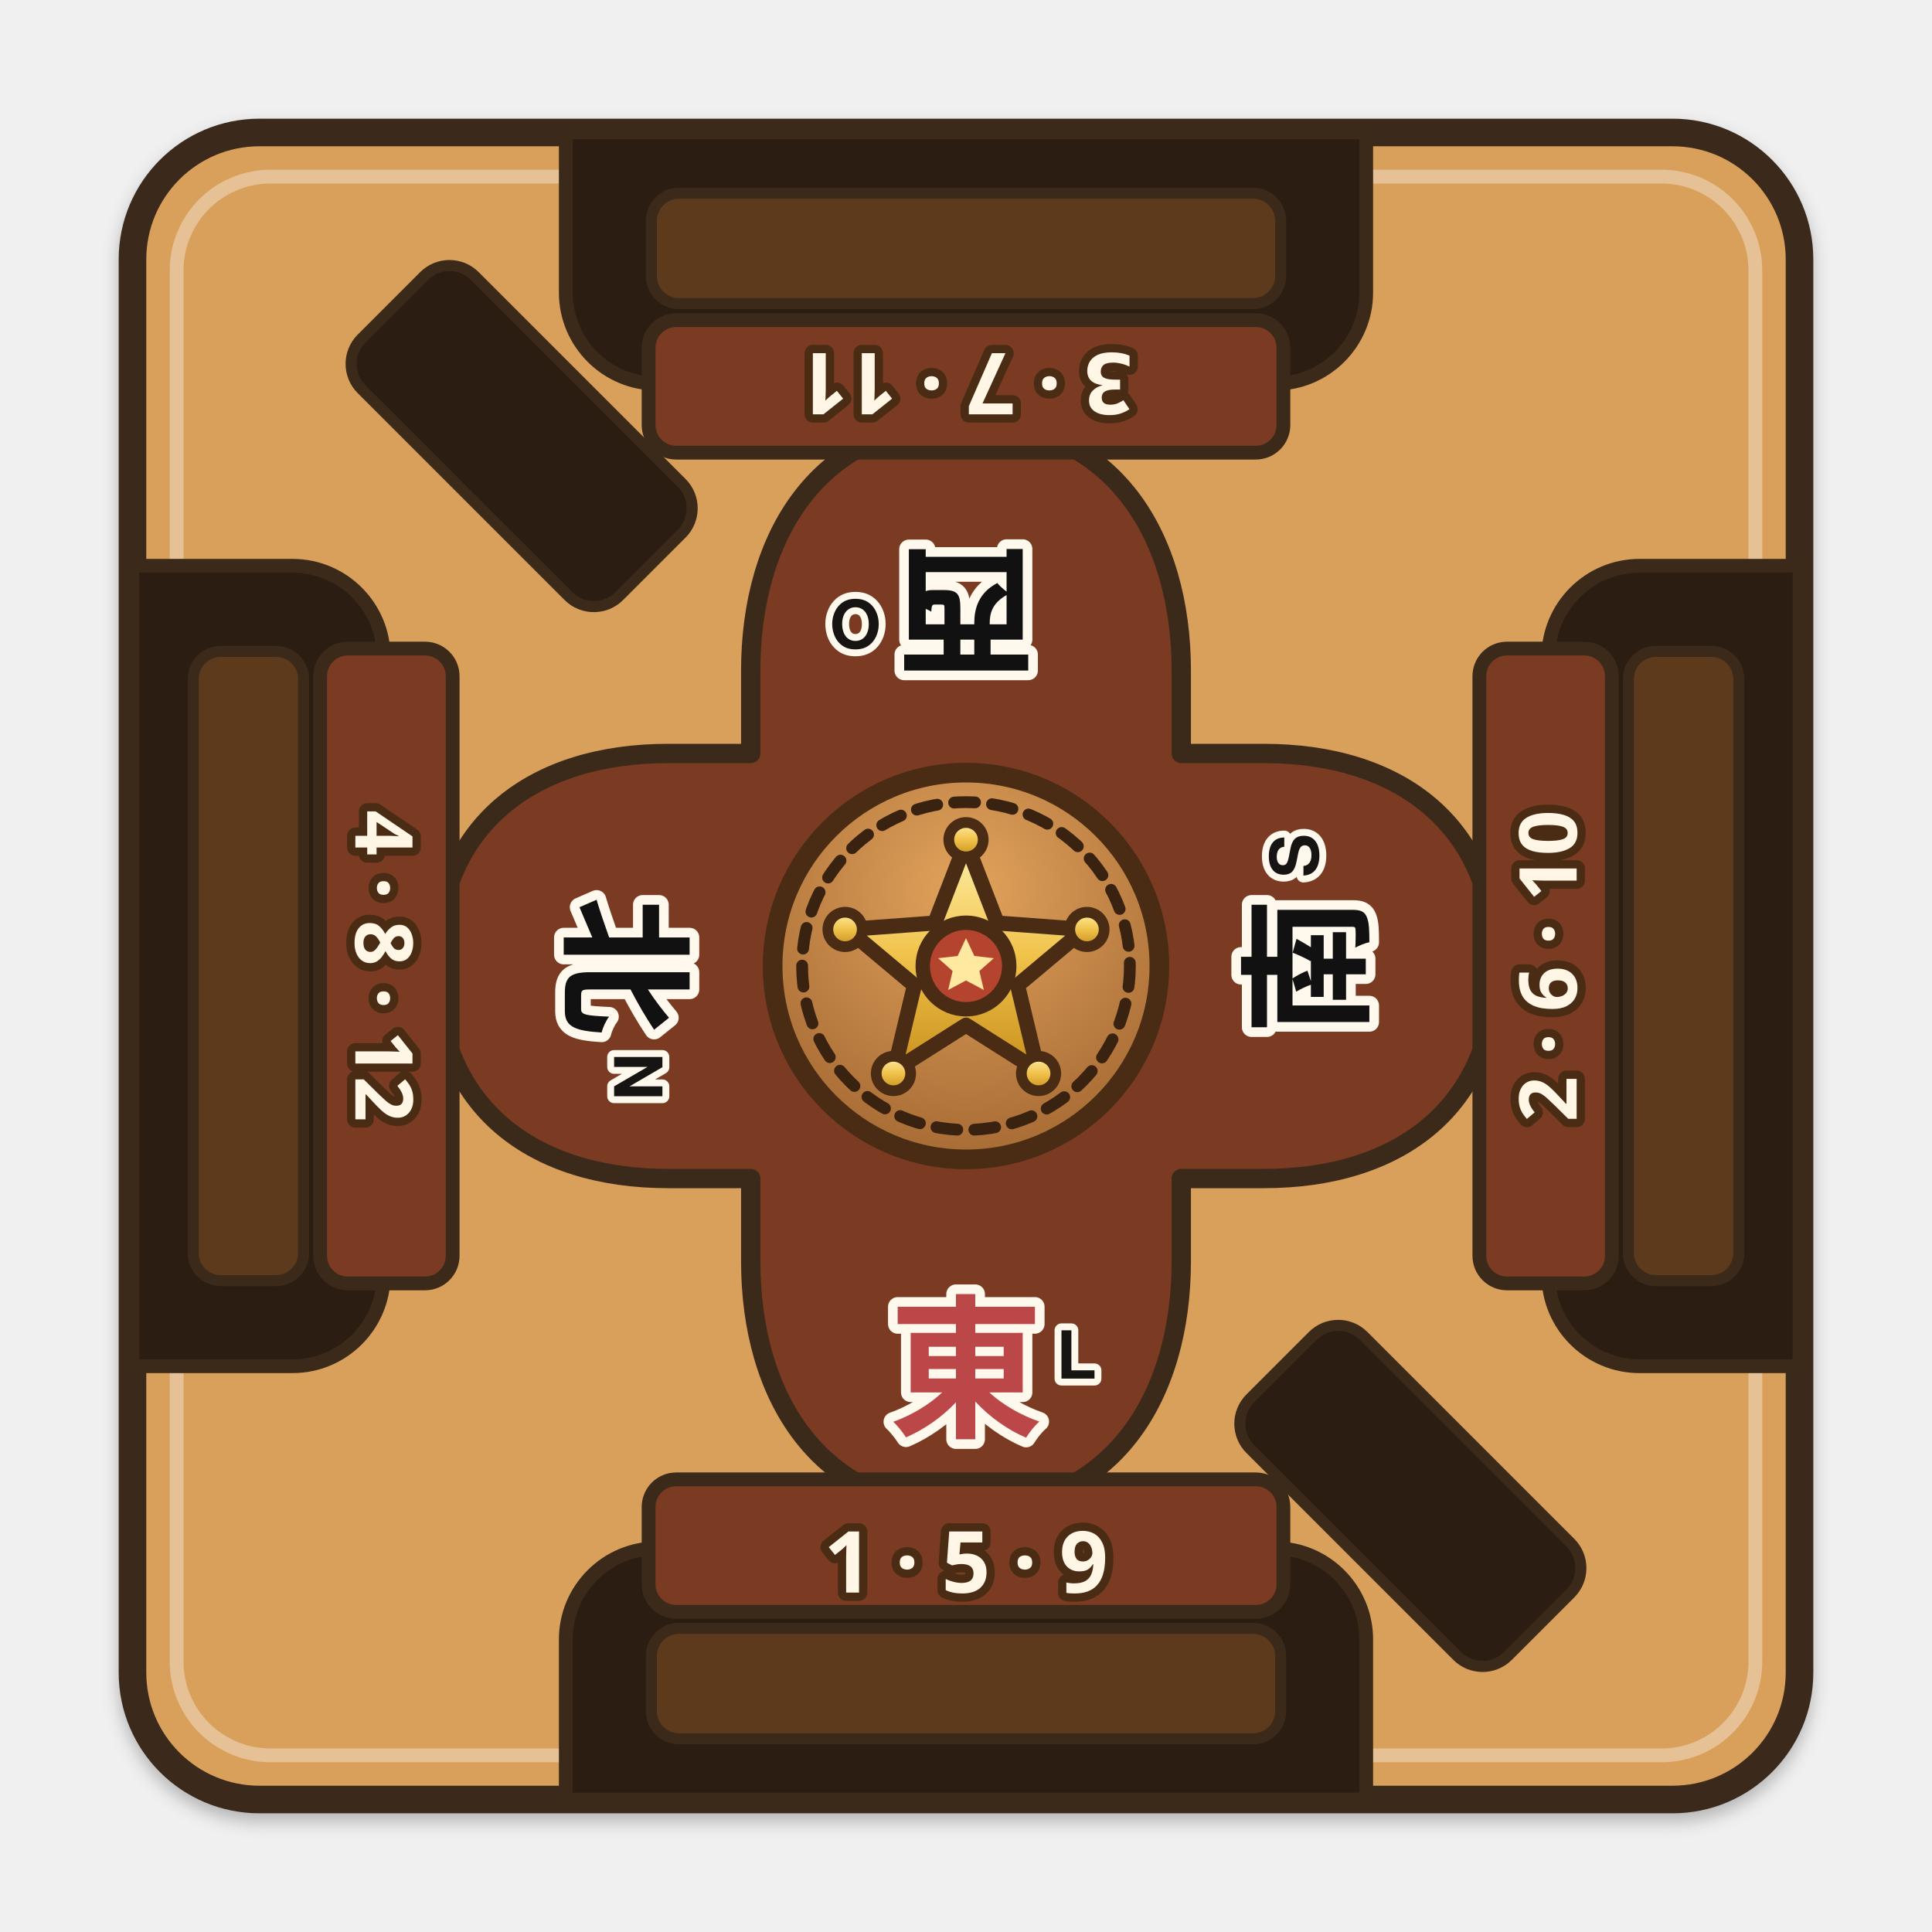
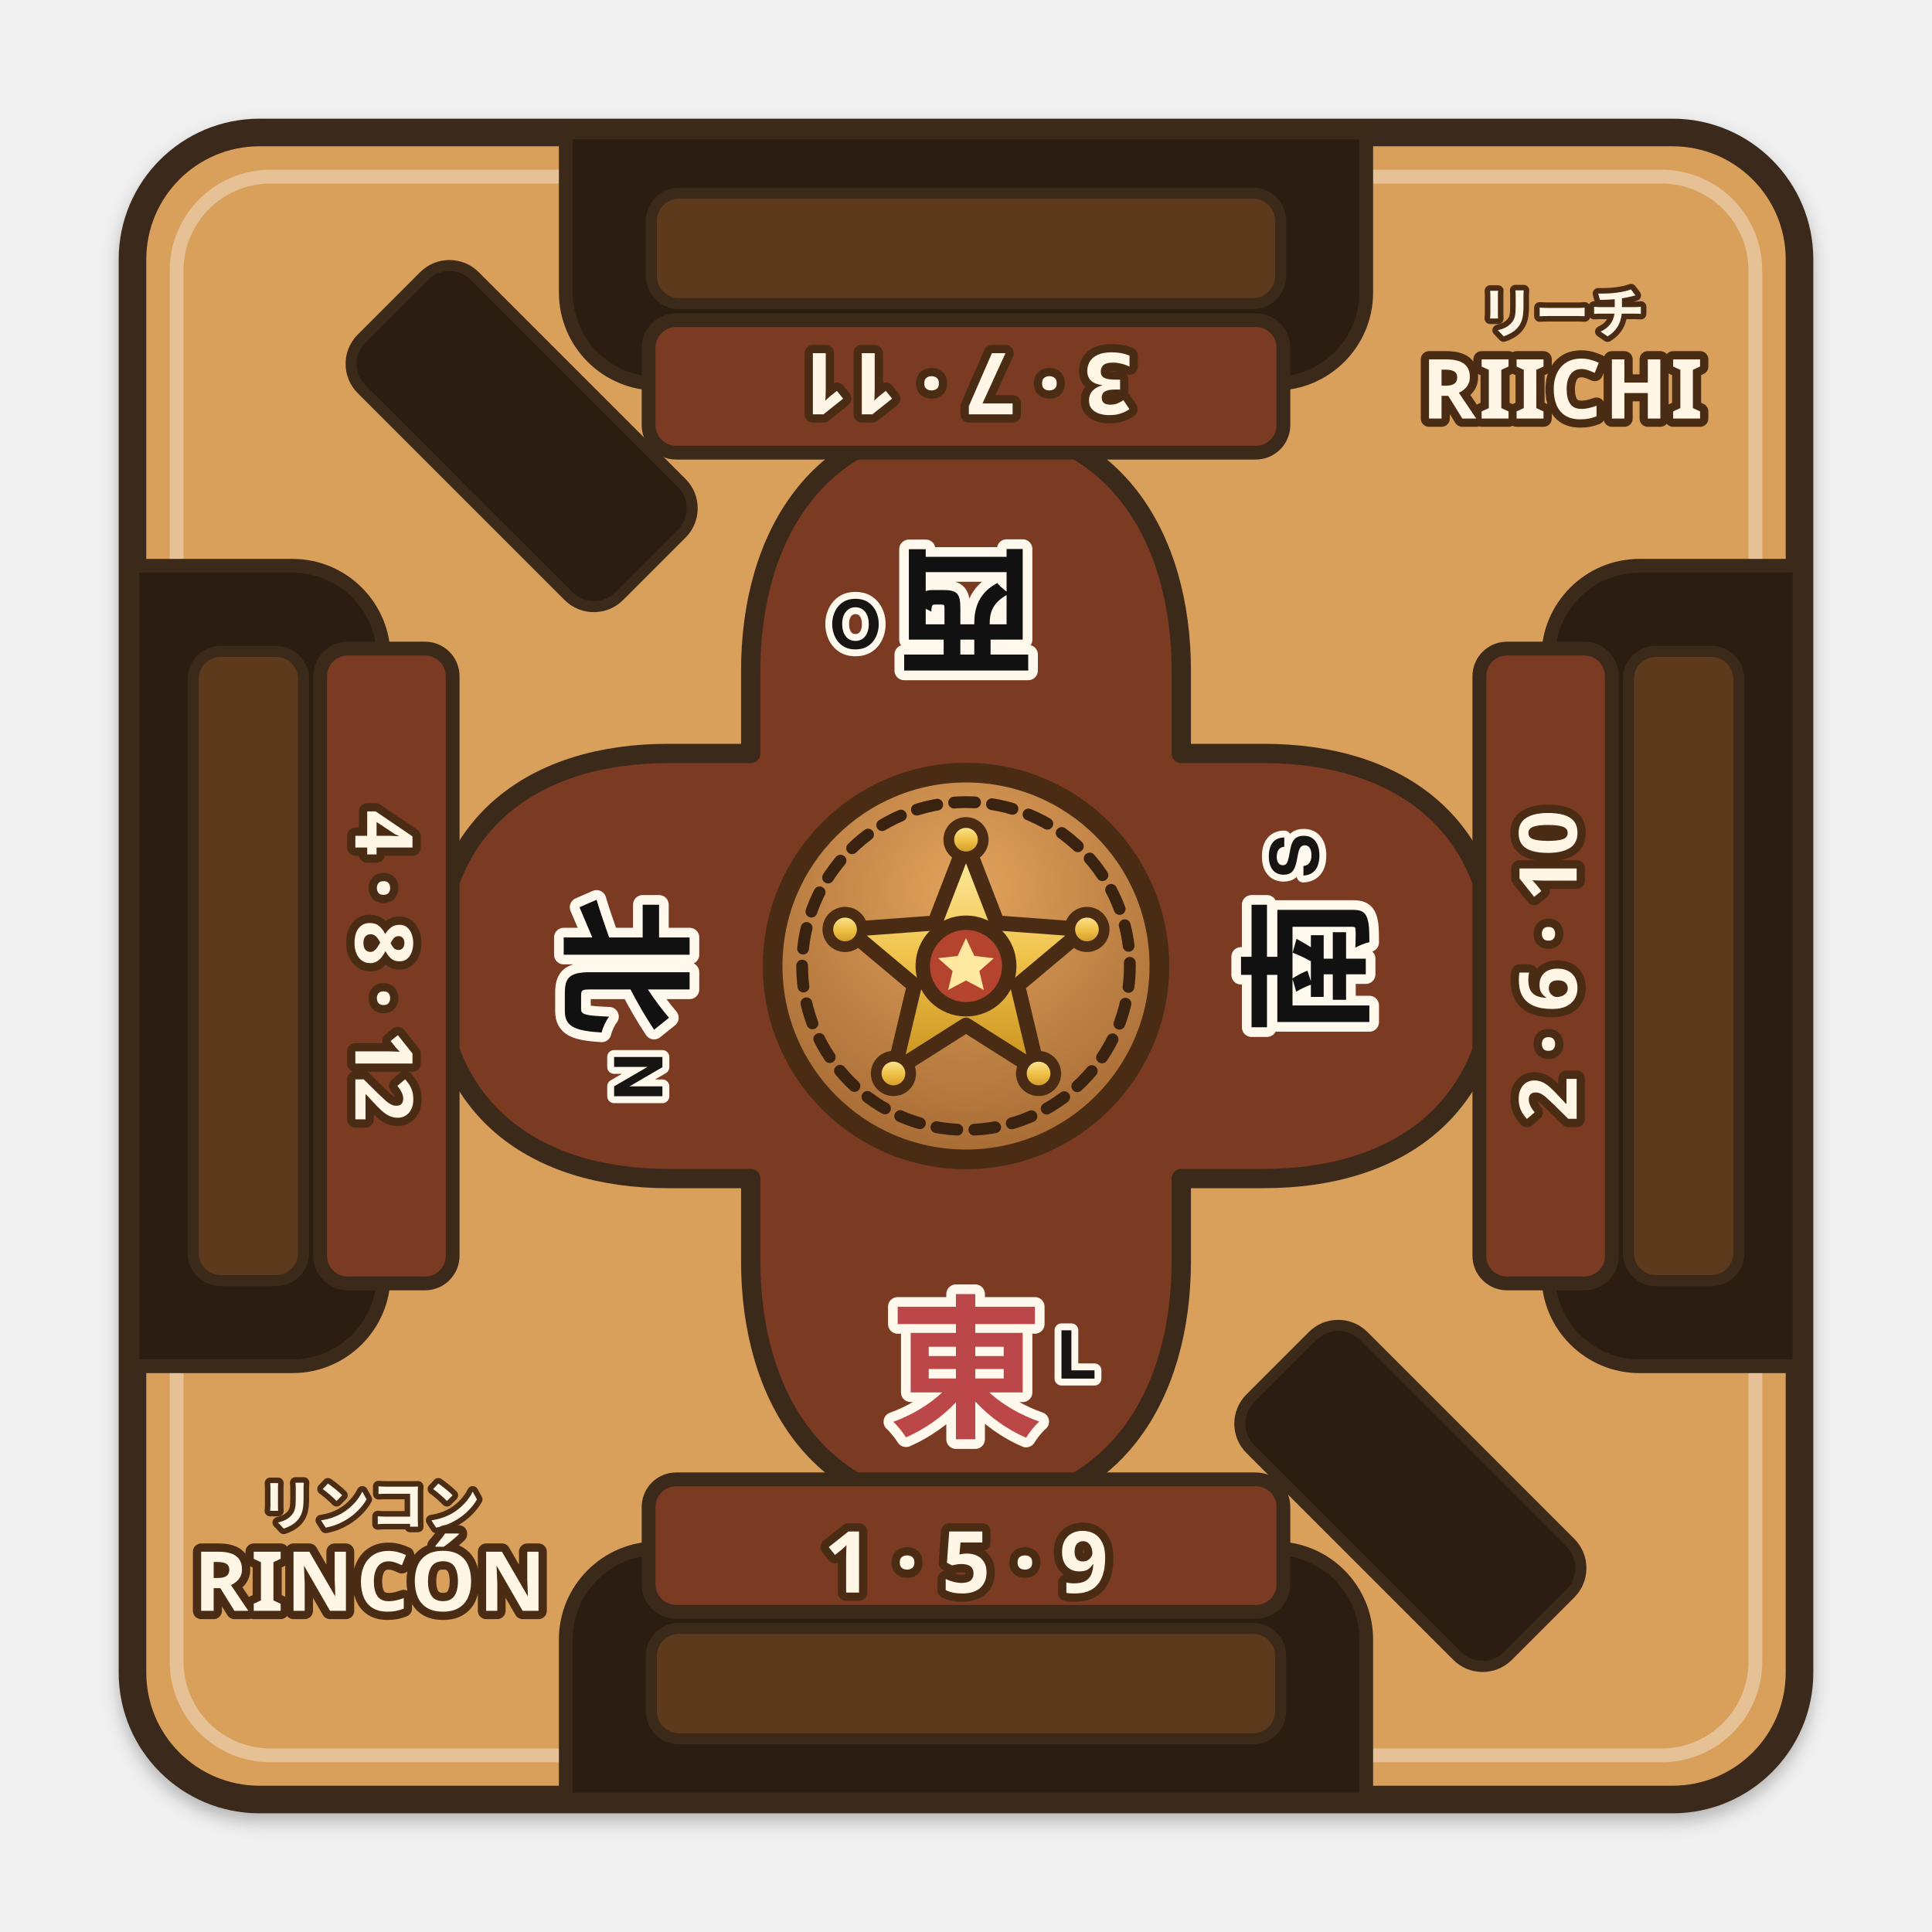
<svg xmlns="http://www.w3.org/2000/svg" viewBox="0 0 700 700" role="img" aria-label="Compass">
  <defs>
    <filter id="soft" x="-5%" y="-5%" width="110%" height="110%">
      <feDropShadow dx="0" dy="3" stdDeviation="3" flood-opacity=".25" />
    </filter>
  </defs>
  <rect x="48" y="48" width="604" height="604" rx="46" fill="#d9a05b" stroke="#3b2a1a" stroke-width="10" filter="url(#soft)" />
  <rect x="64" y="64" width="572" height="572" rx="34" fill="none" stroke="#fff" stroke-opacity=".35" stroke-width="5" />
  <path d="M205 48H495V106C495 124.2 480.2 139 462 139H238C219.8 139 205 124.2 205 106V48Z" fill="#2b1d12" stroke="#3b2a1a" stroke-width="5" />
  <path d="M205 652H495V594C495 575.8 480.2 561 462 561H238C219.8 561 205 575.8 205 594V652Z" fill="#2b1d12" stroke="#3b2a1a" stroke-width="5" />
  <path d="M48 205H106C124.2 205 139 219.8 139 238V462C139 480.2 124.2 495 106 495H48V205Z" fill="#2b1d12" stroke="#3b2a1a" stroke-width="5" />
  <path d="M652 205H594C575.8 205 561 219.8 561 238V462C561 480.2 575.8 495 594 495H652V205Z" fill="#2b1d12" stroke="#3b2a1a" stroke-width="5" />
  <rect x="236" y="70" width="228" height="40" rx="10" fill="#5c3a1b" stroke="#3b2a1a" stroke-width="4" />
  <rect x="236" y="590" width="228" height="40" rx="10" fill="#5c3a1b" stroke="#3b2a1a" stroke-width="4" />
  <rect x="70" y="236" width="40" height="228" rx="10" fill="#5c3a1b" stroke="#3b2a1a" stroke-width="4" />
  <rect x="590" y="236" width="40" height="228" rx="10" fill="#5c3a1b" stroke="#3b2a1a" stroke-width="4" />
  <rect x="160" y="92" width="58" height="132" rx="13" fill="#2b1d12" stroke="#3b2a1a" stroke-width="4" transform="rotate(-45 189 158)" />
  <rect x="482" y="476" width="58" height="132" rx="13" fill="#2b1d12" stroke="#3b2a1a" stroke-width="4" transform="rotate(-45 511 542)" />
  <path d="M350 153C404 153 428 195 428 243V273H458C506 273 542 298 542 350C542 402 506 427 458 427H428V457C428 505 404 547 350 547C296 547 272 505 272 457V427H242C194 427 158 402 158 350C158 298 194 273 242 273H272V243C272 195 296 153 350 153Z" fill="#7a3b22" stroke="#3b2a1a" stroke-width="7" stroke-linejoin="round" />
  <rect x="235" y="116" width="230" height="48" rx="10" fill="#7a3b22" stroke="#3b2a1a" stroke-width="5" />
  <rect x="235" y="536" width="230" height="48" rx="10" fill="#7a3b22" stroke="#3b2a1a" stroke-width="5" />
  <rect x="116" y="235" width="48" height="230" rx="10" fill="#7a3b22" stroke="#3b2a1a" stroke-width="5" />
  <rect x="536" y="235" width="48" height="230" rx="10" fill="#7a3b22" stroke="#3b2a1a" stroke-width="5" />
  <g transform="translate(274 274) scale(2.375)">
    <defs>
      <radialGradient id="emb-bg" cx=".5" cy=".3" r=".85">
        <stop offset="0" stop-color="#e2a35c" />
        <stop offset="1" stop-color="#9a5f2c" />
      </radialGradient>
      <linearGradient id="emb-gold" x1="0" y1="0" x2="0" y2="1">
        <stop offset="0" stop-color="#fff0a8" />
        <stop offset=".5" stop-color="#f0c24a" />
        <stop offset="1" stop-color="#c8901c" />
      </linearGradient>
    </defs>
    <circle cx="32" cy="32" r="29.5" fill="url(#emb-bg)" stroke="#4a2c14" stroke-width="3" />
    <circle cx="32" cy="32" r="25" fill="none" stroke="#3a2210" stroke-width="1.8" stroke-dasharray="3.2 2.6" stroke-linecap="round" />
    <path transform="translate(5.760 5.760) scale(.82)" d="M32 9 37.8 24 54 25.2 41.600 35.600 45.400 51.500 32 43 18.600 51.500 22.400 35.600 10 25.200 26.200 24Z" fill="url(#emb-gold)" stroke="#4a2c14" stroke-width="2.8" stroke-linejoin="round" />
    <g fill="url(#emb-gold)" stroke="#4a2c14" stroke-width="2" transform="translate(5.760 5.760) scale(.82)">
      <circle cx="32" cy="8.500" r="3.200" />
      <circle cx="54.500" cy="25.200" r="3.200" />
      <circle cx="45.500" cy="52" r="3.200" />
      <circle cx="18.500" cy="52" r="3.200" />
      <circle cx="9.500" cy="25.200" r="3.200" />
    </g>
    <circle cx="32" cy="32" r="6.600" fill="#b5442f" stroke="#4a2c14" stroke-width="2.2" />
    <path transform="translate(32 32) scale(.85) translate(-32 -32)" d="M32 27 33.500 30.200l3.500.4-2.600 2.300.8 3.400L32 34.600l-3.200 1.700.8-3.400-2.600-2.300 3.500-.4Z" fill="#ffe9a0" />
  </g>
  <text transform="rotate(0 350 565)" x="350" y="565" font-family="'Barlow Semi Condensed','Barlow',system-ui,sans-serif" font-weight="800" font-size="31" fill="#fff6e5" stroke="#4a2c14" stroke-width="6" paint-order="stroke" stroke-linejoin="round" text-anchor="middle" dominant-baseline="central">1 · 5 · 9</text>
  <text transform="rotate(0 350 492)" x="350" y="492" font-family="'Noto Serif JP','Hiragino Mincho ProN','Yu Mincho',serif" font-weight="800" font-size="56" fill="#bc4749" stroke="#fff8ed" stroke-width="7" paint-order="stroke" stroke-linejoin="round" text-anchor="middle" dominant-baseline="central">東</text>
  <text transform="rotate(180 350 140)" x="350" y="140" font-family="'Barlow Semi Condensed','Barlow',system-ui,sans-serif" font-weight="800" font-size="31" fill="#fff6e5" stroke="#4a2c14" stroke-width="6" paint-order="stroke" stroke-linejoin="round" text-anchor="middle" dominant-baseline="central">3 · 7 · 11</text>
  <text transform="rotate(180 350 225)" x="350" y="225" font-family="'Noto Serif JP','Hiragino Mincho ProN','Yu Mincho',serif" font-weight="800" font-size="50" fill="#111111" stroke="#fff8ed" stroke-width="7" paint-order="stroke" stroke-linejoin="round" text-anchor="middle" dominant-baseline="central">西</text>
  <text transform="rotate(90 140 350)" x="140" y="350" font-family="'Barlow Semi Condensed','Barlow',system-ui,sans-serif" font-weight="800" font-size="29" fill="#fff6e5" stroke="#4a2c14" stroke-width="6" paint-order="stroke" stroke-linejoin="round" text-anchor="middle" dominant-baseline="central">4 · 8 · 12</text>
  <text transform="rotate(90 230 350)" x="230" y="350" font-family="'Noto Serif JP','Hiragino Mincho ProN','Yu Mincho',serif" font-weight="800" font-size="50" fill="#111111" stroke="#fff8ed" stroke-width="7" paint-order="stroke" stroke-linejoin="round" text-anchor="middle" dominant-baseline="central">北</text>
  <text transform="rotate(-90 560 350)" x="560" y="350" font-family="'Barlow Semi Condensed','Barlow',system-ui,sans-serif" font-weight="800" font-size="29" fill="#fff6e5" stroke="#4a2c14" stroke-width="6" paint-order="stroke" stroke-linejoin="round" text-anchor="middle" dominant-baseline="central">2 · 6 · 10</text>
  <text transform="rotate(-90 470 350)" x="470" y="350" font-family="'Noto Serif JP','Hiragino Mincho ProN','Yu Mincho',serif" font-weight="800" font-size="50" fill="#111111" stroke="#fff8ed" stroke-width="7" paint-order="stroke" stroke-linejoin="round" text-anchor="middle" dominant-baseline="central">南</text>
+   <text x="134" y="544" font-family="'Noto Serif JP','Hiragino Mincho ProN','Yu Mincho',serif" font-weight="800" font-size="20" fill="#fff6e5" stroke="#4a2c14" stroke-width="4" paint-order="stroke" stroke-linejoin="round" text-anchor="middle" dominant-baseline="central">リンコン</text>
+   <text x="134" y="572" font-family="'Barlow Semi Condensed','Barlow',system-ui,sans-serif" font-weight="800" font-size="30" letter-spacing="1" fill="#fff6e5" stroke="#4a2c14" stroke-width="6" paint-order="stroke" stroke-linejoin="round" text-anchor="middle" dominant-baseline="central">RINCÓN</text>
+   <text x="566" y="112" font-family="'Noto Serif JP','Hiragino Mincho ProN','Yu Mincho',serif" font-weight="800" font-size="20" fill="#fff6e5" stroke="#4a2c14" stroke-width="4" paint-order="stroke" stroke-linejoin="round" text-anchor="middle" dominant-baseline="central">リーチ</text>
+   <text x="566" y="140" font-family="'Barlow Semi Condensed','Barlow',system-ui,sans-serif" font-weight="800" font-size="30" letter-spacing="1" fill="#fff6e5" stroke="#4a2c14" stroke-width="6" paint-order="stroke" stroke-linejoin="round" text-anchor="middle" dominant-baseline="central">RIICHI</text>
  <text transform="rotate(0 350 492)" x="390" y="494" font-family="Helvetica Neue, Helvetica, Arial, sans-serif" font-weight="800" font-size="24" fill="#171513" stroke="#fff8ed" stroke-width="5" paint-order="stroke" stroke-linejoin="round" text-anchor="middle" dominant-baseline="central">L</text>
  <text transform="rotate(180 350 225)" x="390" y="227" font-family="Helvetica Neue, Helvetica, Arial, sans-serif" font-weight="800" font-size="24" fill="#171513" stroke="#fff8ed" stroke-width="5" paint-order="stroke" stroke-linejoin="round" text-anchor="middle" dominant-baseline="central">O</text>
  <text transform="rotate(90 230 350)" x="270" y="352" font-family="Helvetica Neue, Helvetica, Arial, sans-serif" font-weight="800" font-size="24" fill="#171513" stroke="#fff8ed" stroke-width="5" paint-order="stroke" stroke-linejoin="round" text-anchor="middle" dominant-baseline="central">N</text>
  <text transform="rotate(-90 470 350)" x="510" y="352" font-family="Helvetica Neue, Helvetica, Arial, sans-serif" font-weight="800" font-size="24" fill="#171513" stroke="#fff8ed" stroke-width="5" paint-order="stroke" stroke-linejoin="round" text-anchor="middle" dominant-baseline="central">S</text>
</svg>
